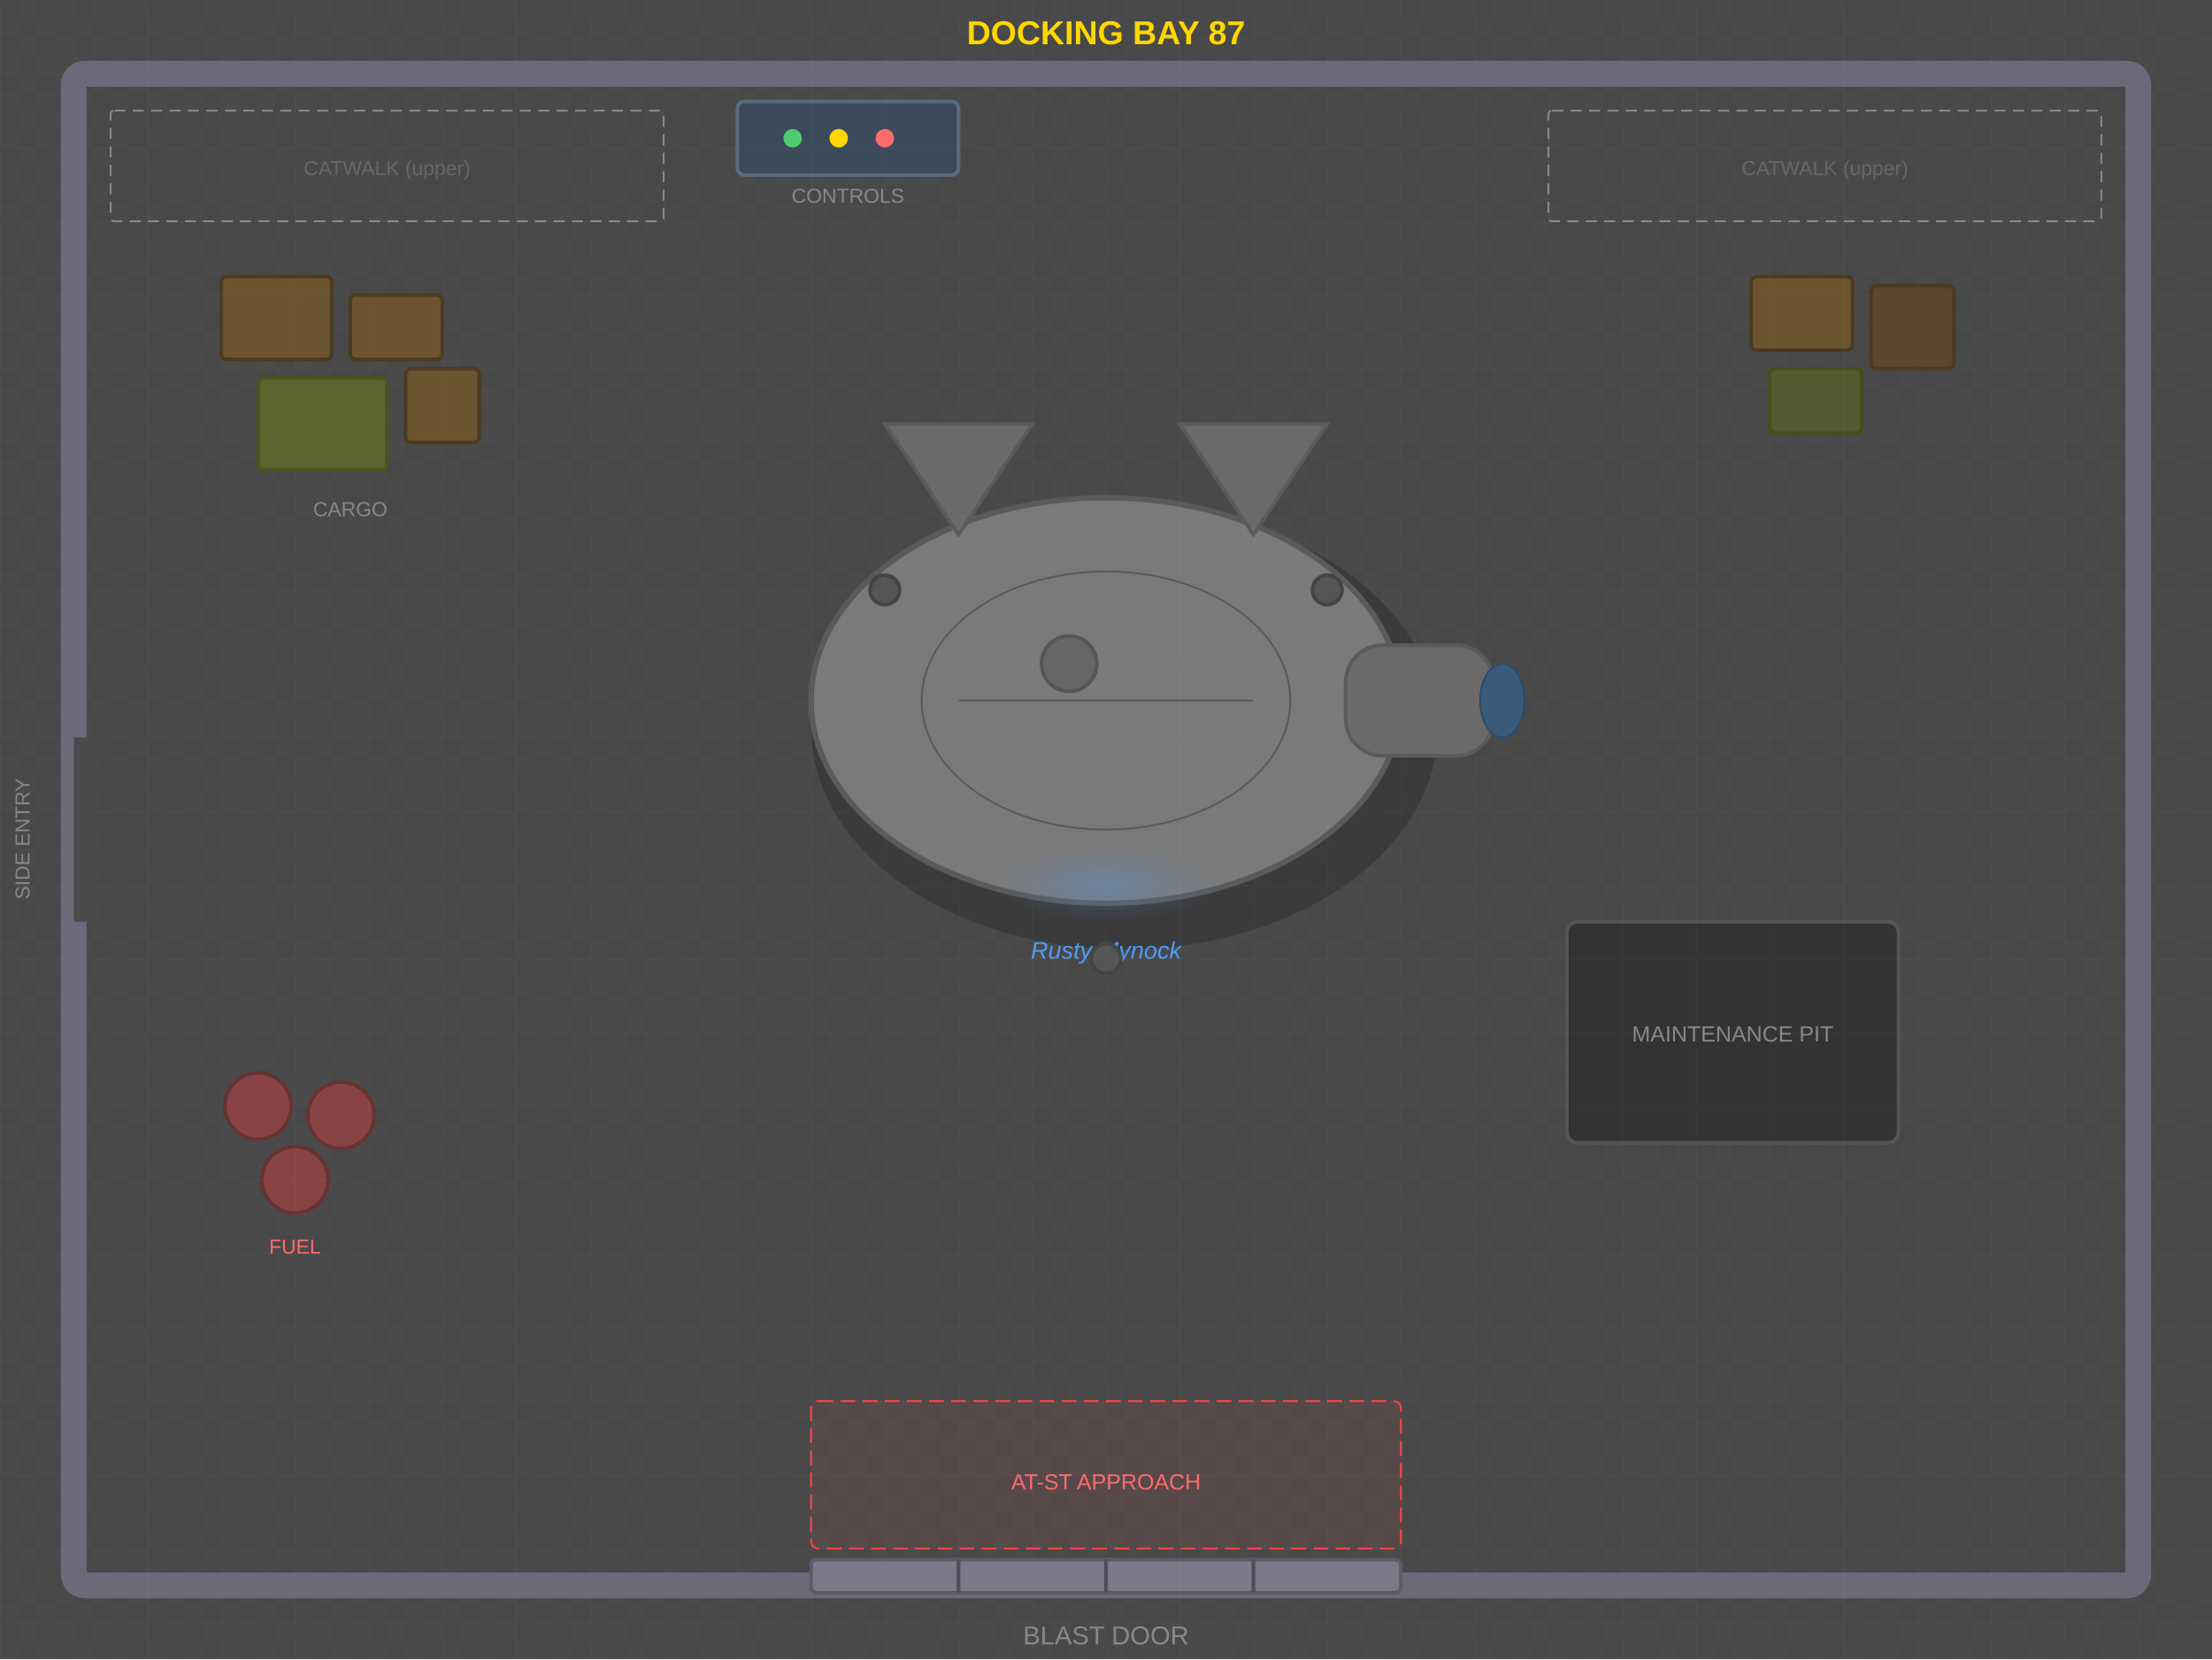
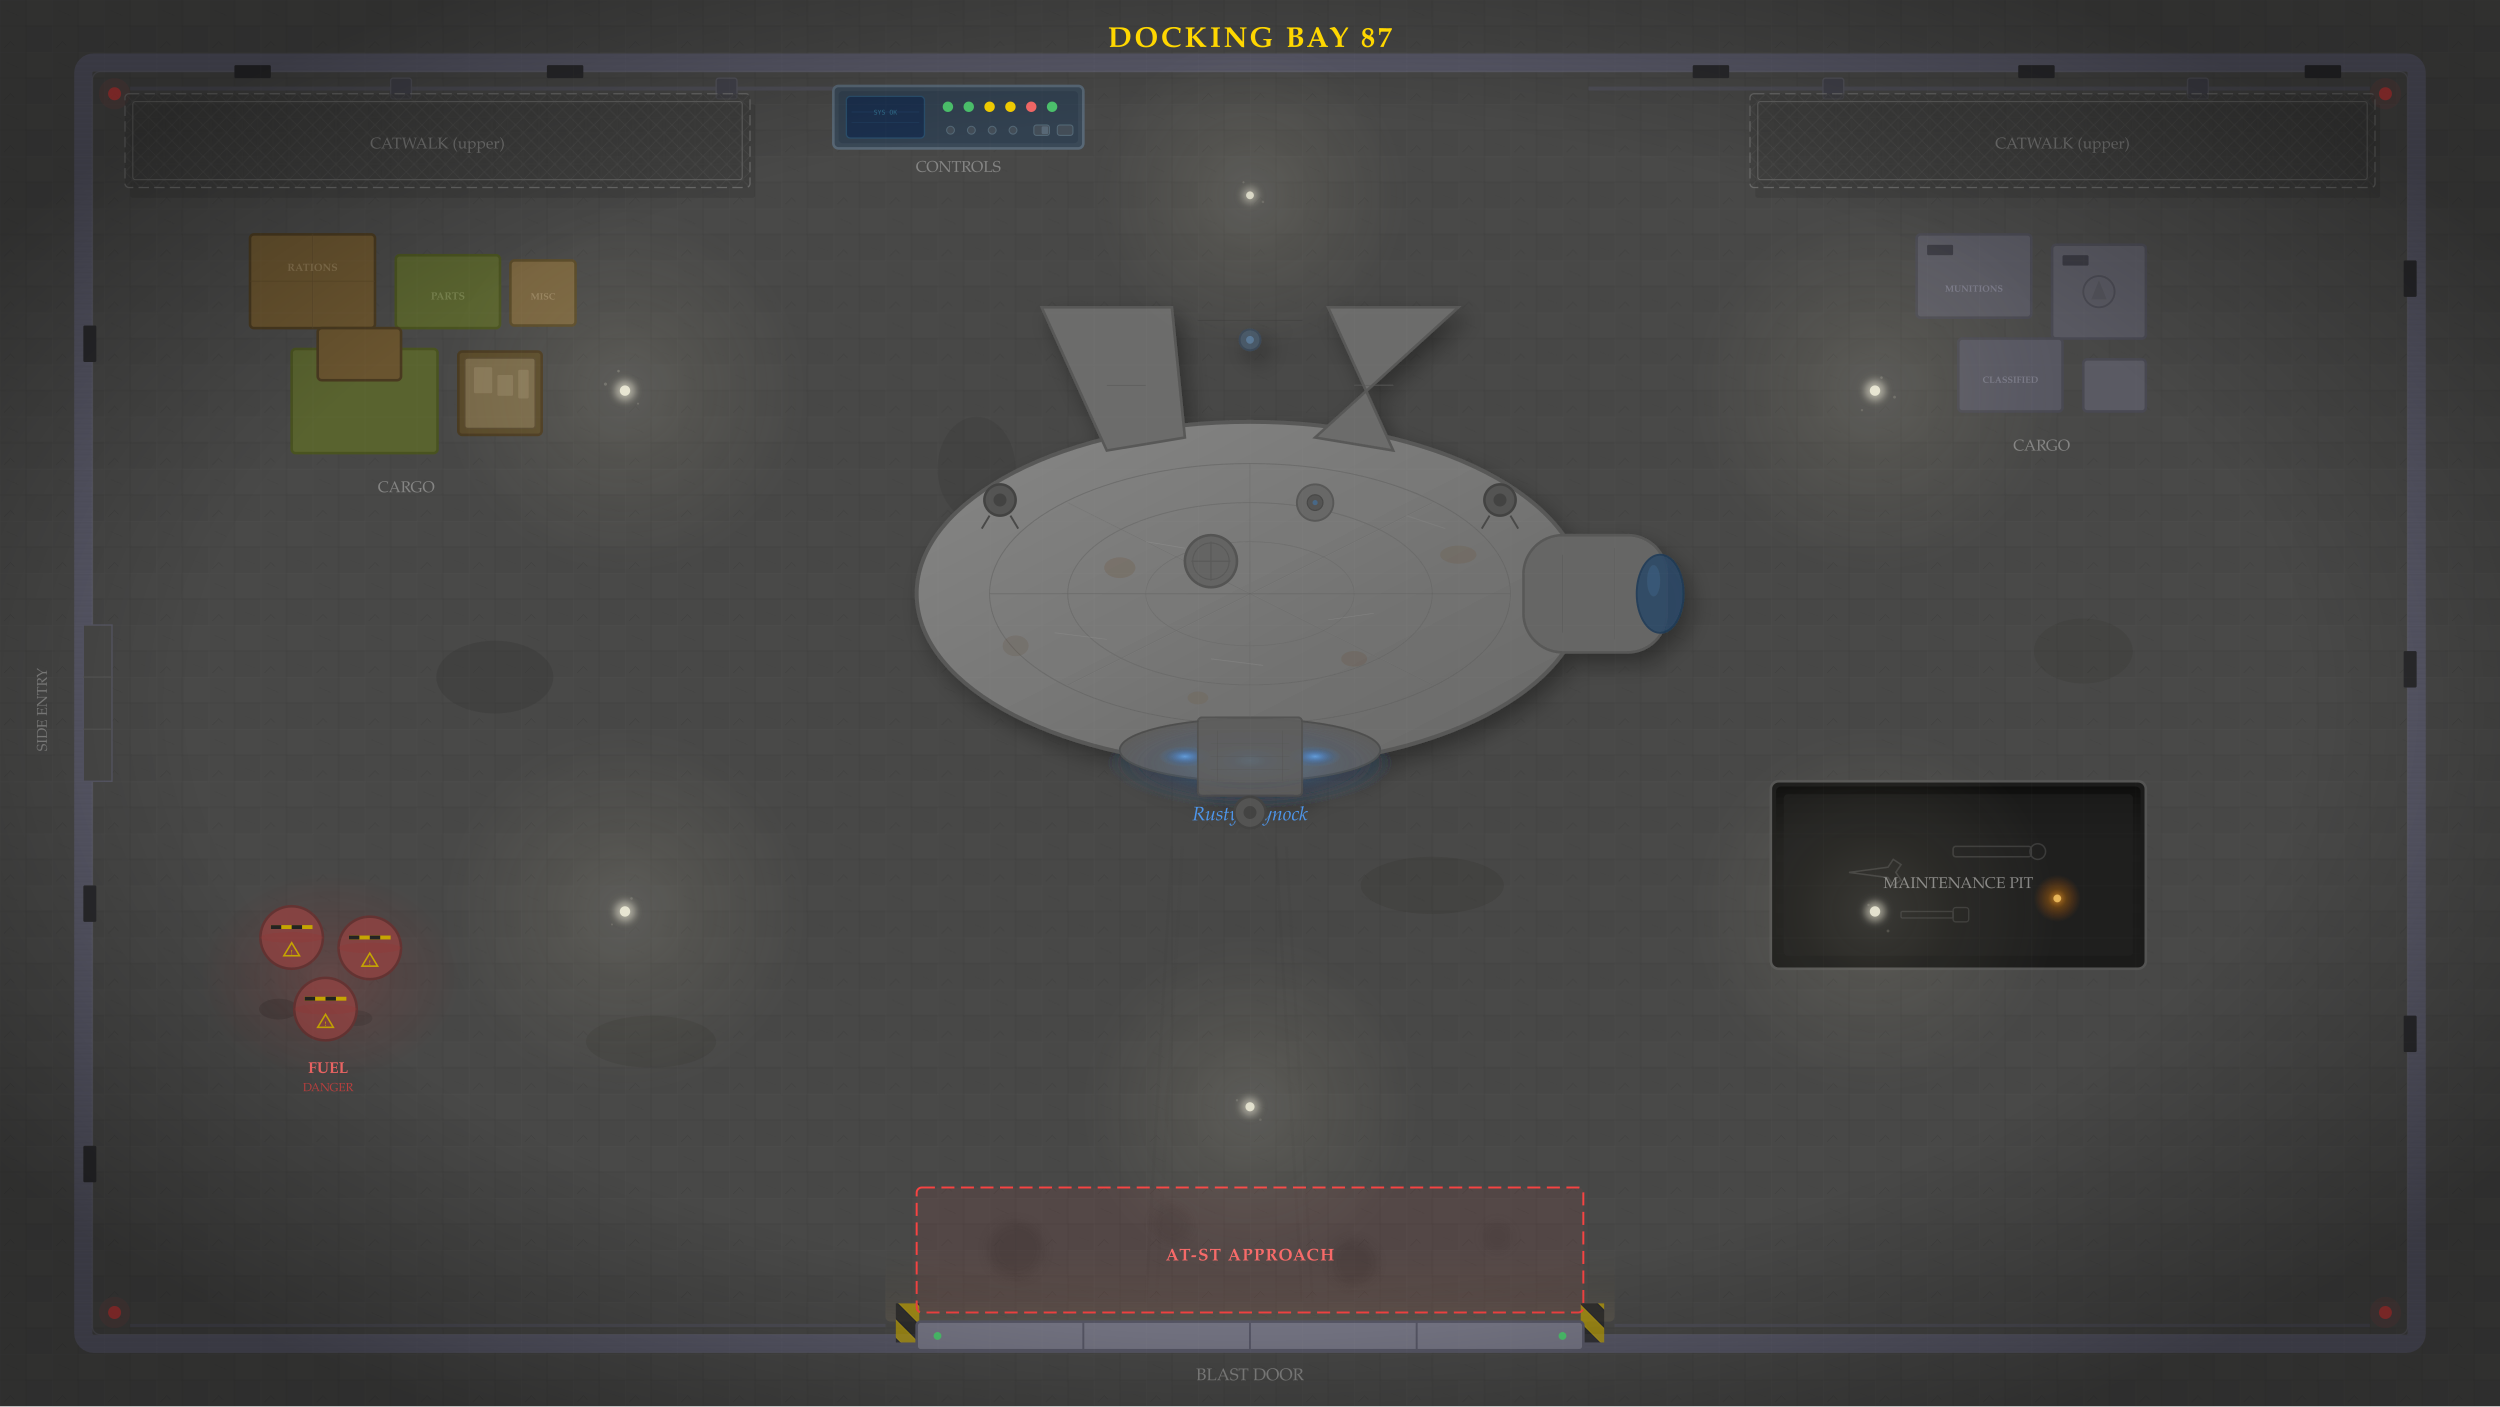
- <svg xmlns="http://www.w3.org/2000/svg" viewBox="0 0 1200 900" width="1200" height="900">
+ <svg xmlns="http://www.w3.org/2000/svg" viewBox="0 0 1920 1080" width="1920" height="1080">
  <defs>
-     <pattern id="duracrete" width="20" height="20" patternUnits="userSpaceOnUse">
-       <rect width="20" height="20" fill="#4a4a4a" />
-       <rect x="0" y="0" width="10" height="10" fill="#444" opacity="0.3" />
-       <rect x="10" y="10" width="10" height="10" fill="#444" opacity="0.3" />
-     </pattern>
-     <pattern id="metal" width="4" height="4" patternUnits="userSpaceOnUse">
-       <rect width="4" height="4" fill="#5a5a6a" />
-       <line x1="0" y1="2" x2="4" y2="2" stroke="#4a4a5a" stroke-width="0.5" />
+     <pattern id="duracrete-hd" width="40" height="40" patternUnits="userSpaceOnUse">
+       <rect width="40" height="40" fill="#4a4a4a" />
+       <rect x="0" y="0" width="20" height="20" fill="#484848" opacity="0.6" />
+       <rect x="20" y="20" width="20" height="20" fill="#464646" opacity="0.5" />
+       <rect x="20" y="0" width="20" height="20" fill="#4c4c4c" opacity="0.4" />
+       <rect x="0" y="20" width="20" height="20" fill="#454545" opacity="0.3" />
+       <line x1="0" y1="20" x2="40" y2="20" stroke="#3e3e3e" stroke-width="0.6" opacity="0.5" />
+       <line x1="20" y1="0" x2="20" y2="40" stroke="#3e3e3e" stroke-width="0.6" opacity="0.5" />
+       <line x1="5" y1="8" x2="14" y2="12" stroke="#3a3a3a" stroke-width="0.3" opacity="0.4" />
+       <line x1="28" y1="30" x2="36" y2="33" stroke="#404040" stroke-width="0.3" opacity="0.3" />
+       <path d="M 3 37 L 8 32 L 11 35" fill="none" stroke="#383838" stroke-width="0.4" opacity="0.5" />
+     </pattern>
+     <pattern id="metal-plate" width="8" height="8" patternUnits="userSpaceOnUse">
+       <rect width="8" height="8" fill="#5a5a6a" />
+       <line x1="0" y1="1" x2="8" y2="1" stroke="#525262" stroke-width="0.4" opacity="0.5" />
+       <line x1="0" y1="3" x2="8" y2="3" stroke="#626272" stroke-width="0.3" opacity="0.3" />
+       <line x1="0" y1="5" x2="8" y2="5" stroke="#525262" stroke-width="0.4" opacity="0.4" />
+       <line x1="0" y1="7" x2="8" y2="7" stroke="#626272" stroke-width="0.3" opacity="0.3" />
+     </pattern>
+     <pattern id="grating" width="12" height="12" patternUnits="userSpaceOnUse">
+       <rect width="12" height="12" fill="#3a3a3a" opacity="0.6" />
+       <line x1="0" y1="0" x2="12" y2="12" stroke="#555" stroke-width="0.8" opacity="0.5" />
+       <line x1="12" y1="0" x2="0" y2="12" stroke="#555" stroke-width="0.8" opacity="0.5" />
+       <line x1="6" y1="0" x2="6" y2="12" stroke="#4a4a4a" stroke-width="0.4" opacity="0.4" />
+       <line x1="0" y1="6" x2="12" y2="6" stroke="#4a4a4a" stroke-width="0.4" opacity="0.4" />
+     </pattern>
+     <pattern id="chevron" width="20" height="20" patternUnits="userSpaceOnUse" patternTransform="rotate(45)">
+       <rect width="20" height="20" fill="#c8a800" />
+       <rect x="0" y="0" width="20" height="10" fill="#222" />
    </pattern>
    <radialGradient id="engineGlow" cx="50%" cy="50%" r="50%">
-       <stop offset="0%" stop-color="#4e9af5" stop-opacity="0.3" />
+       <stop offset="0%" stop-color="#6eb5ff" stop-opacity="0.8" />
+       <stop offset="30%" stop-color="#4e9af5" stop-opacity="0.5" />
+       <stop offset="70%" stop-color="#3070c0" stop-opacity="0.2" />
      <stop offset="100%" stop-color="#4e9af5" stop-opacity="0" />
    </radialGradient>
+     <radialGradient id="lightCone" cx="50%" cy="50%" r="50%">
+       <stop offset="0%" stop-color="#fffbe6" stop-opacity="0.12" />
+       <stop offset="40%" stop-color="#fff5cc" stop-opacity="0.06" />
+       <stop offset="100%" stop-color="#fff5cc" stop-opacity="0" />
+     </radialGradient>
+     <radialGradient id="redAlert" cx="50%" cy="50%" r="50%">
+       <stop offset="0%" stop-color="#ff4444" stop-opacity="0.15" />
+       <stop offset="50%" stop-color="#ff2222" stop-opacity="0.06" />
+       <stop offset="100%" stop-color="#ff0000" stop-opacity="0" />
+     </radialGradient>
+     <radialGradient id="weldGlow" cx="50%" cy="50%" r="50%">
+       <stop offset="0%" stop-color="#ffaa33" stop-opacity="0.7" />
+       <stop offset="40%" stop-color="#ff8800" stop-opacity="0.3" />
+       <stop offset="100%" stop-color="#ff6600" stop-opacity="0" />
+     </radialGradient>
+     <linearGradient id="pitShadow" x1="0" y1="0" x2="0" y2="1">
+       <stop offset="0%" stop-color="#000" stop-opacity="0.5" />
+       <stop offset="30%" stop-color="#1a1a1a" stop-opacity="0.2" />
+       <stop offset="100%" stop-color="#222" stop-opacity="0" />
+     </linearGradient>
+     <linearGradient id="sandDrift" x1="0" y1="1" x2="0" y2="0">
+       <stop offset="0%" stop-color="#8a7a60" stop-opacity="0.25" />
+       <stop offset="40%" stop-color="#7a6a50" stop-opacity="0.1" />
+       <stop offset="100%" stop-color="#6a5a40" stop-opacity="0" />
+     </linearGradient>
+     <linearGradient id="hullGrad" x1="0" y1="0" x2="1" y2="1">
+       <stop offset="0%" stop-color="#8a8a8a" />
+       <stop offset="50%" stop-color="#7a7a7a" />
+       <stop offset="100%" stop-color="#686868" />
+     </linearGradient>
+     <radialGradient id="vignette" cx="50%" cy="50%" r="60%">
+       <stop offset="0%" stop-color="#000" stop-opacity="0" />
+       <stop offset="70%" stop-color="#000" stop-opacity="0" />
+       <stop offset="100%" stop-color="#000" stop-opacity="0.35" />
+     </radialGradient>
+     <pattern id="grid" width="40" height="40" patternUnits="userSpaceOnUse">
+       <path d="M 40 0 L 0 0 0 40" fill="none" stroke="rgba(255,255,255,0.04)" stroke-width="0.5" />
+     </pattern>
+     <filter id="shipShadow" x="-20%" y="-20%" width="140%" height="140%">
+       <feGaussianBlur in="SourceAlpha" stdDeviation="8" result="blur" />
+       <feOffset dx="6" dy="8" result="offset" />
+       <feFlood flood-color="#000" flood-opacity="0.35" result="color" />
+       <feComposite in="color" in2="offset" operator="in" result="shadow" />
+       <feMerge>
+         <feMergeNode in="shadow" />
+         <feMergeNode in="SourceGraphic" />
+       </feMerge>
+     </filter>
+     <filter id="scorch" x="-50%" y="-50%" width="200%" height="200%">
+       <feGaussianBlur stdDeviation="4" />
+     </filter>
+     <filter id="lightGlow" x="-100%" y="-100%" width="300%" height="300%">
+       <feGaussianBlur stdDeviation="3" />
+     </filter>
  </defs>
-   <rect width="1200" height="900" fill="url(#duracrete)" />
-   <text x="600" y="24" text-anchor="middle" font-family="Arial" font-size="18" fill="#ffd700" font-weight="bold">DOCKING BAY 87</text>
-   <rect x="40" y="40" width="1120" height="820" fill="none" stroke="#6a6a7a" stroke-width="14" rx="6" />
-   <rect x="440" y="846" width="320" height="18" fill="#7a7a8a" stroke="#5a5a6a" stroke-width="2" rx="3" />
-   <line x1="520" y1="846" x2="520" y2="864" stroke="#4a4a5a" stroke-width="2" />
-   <line x1="600" y1="846" x2="600" y2="864" stroke="#4a4a5a" stroke-width="2" />
-   <line x1="680" y1="846" x2="680" y2="864" stroke="#4a4a5a" stroke-width="2" />
-   <text x="600" y="892" text-anchor="middle" font-family="Arial" font-size="14" fill="#888">BLAST DOOR</text>
-   <rect x="40" y="400" width="14" height="100" fill="#4a4a4a" />
-   <text x="16" y="455" text-anchor="middle" font-family="Arial" font-size="11" fill="#888" transform="rotate(-90,16,455)">SIDE ENTRY</text>
-   <g transform="translate(600, 380)">
-     <ellipse cx="10" cy="15" rx="170" ry="120" fill="rgba(0,0,0,0.2)" />
-     <ellipse cx="0" cy="0" rx="160" ry="110" fill="#7a7a7a" stroke="#5a5a5a" stroke-width="3" />
-     <path d="M -80 -90 L -120 -150 L -40 -150 Z" fill="#6a6a6a" stroke="#5a5a5a" stroke-width="2" />
-     <path d="M 80 -90 L 40 -150 L 120 -150 Z" fill="#6a6a6a" stroke="#5a5a5a" stroke-width="2" />
-     <rect x="130" y="-30" width="80" height="60" rx="20" fill="#6a6a6a" stroke="#5a5a5a" stroke-width="2" />
-     <ellipse cx="215" cy="0" rx="12" ry="20" fill="#3a5a7a" stroke="#2a4a6a" stroke-width="1" />
-     <ellipse cx="0" cy="0" rx="100" ry="70" fill="none" stroke="#5a5a5a" stroke-width="1" />
-     <line x1="-80" y1="0" x2="80" y2="0" stroke="#5a5a5a" stroke-width="1" />
-     <circle cx="-20" cy="-20" r="15" fill="#666" stroke="#555" stroke-width="2" />
-     <ellipse cx="0" cy="100" rx="60" ry="20" fill="url(#engineGlow)" />
-     <text x="0" y="140" text-anchor="middle" font-family="Arial" font-size="13" fill="#4e9af5" font-style="italic">Rusty Mynock</text>
-   </g>
-   <circle cx="480" cy="320" r="8" fill="#555" stroke="#444" stroke-width="2" />
-   <circle cx="720" cy="320" r="8" fill="#555" stroke="#444" stroke-width="2" />
-   <circle cx="600" cy="520" r="8" fill="#555" stroke="#444" stroke-width="2" />
-   <g transform="translate(120, 150)">
-     <rect x="0" y="0" width="60" height="45" fill="#6b5530" stroke="#4a3a20" stroke-width="2" rx="3" />
-     <rect x="70" y="10" width="50" height="35" fill="#6b5530" stroke="#4a3a20" stroke-width="2" rx="3" />
-     <rect x="20" y="55" width="70" height="50" fill="#5b6530" stroke="#4a5420" stroke-width="2" rx="3" />
-     <rect x="100" y="50" width="40" height="40" fill="#6b5530" stroke="#4a3a20" stroke-width="2" rx="3" />
-     <text x="70" y="130" text-anchor="middle" font-family="Arial" font-size="11" fill="#888">CARGO</text>
-   </g>
-   <g transform="translate(950, 150)">
-     <rect x="0" y="0" width="55" height="40" fill="#6b5530" stroke="#4a3a20" stroke-width="2" rx="3" />
-     <rect x="65" y="5" width="45" height="45" fill="#5b4530" stroke="#4a3a20" stroke-width="2" rx="3" />
-     <rect x="10" y="50" width="50" height="35" fill="#555b30" stroke="#4a4a20" stroke-width="2" rx="3" />
-   </g>
-   <g transform="translate(140, 600)">
-     <ellipse cx="0" cy="0" rx="18" ry="18" fill="#884444" stroke="#663333" stroke-width="2" />
-     <ellipse cx="45" cy="5" rx="18" ry="18" fill="#884444" stroke="#663333" stroke-width="2" />
-     <ellipse cx="20" cy="40" rx="18" ry="18" fill="#884444" stroke="#663333" stroke-width="2" />
-     <text x="20" y="80" text-anchor="middle" font-family="Arial" font-size="11" fill="#ff6b6b">FUEL</text>
-   </g>
-   <rect x="850" y="500" width="180" height="120" rx="6" fill="#333" stroke="#555" stroke-width="2" />
-   <text x="940" y="565" text-anchor="middle" font-family="Arial" font-size="12" fill="#888">MAINTENANCE PIT</text>
-   <rect x="400" y="55" width="120" height="40" rx="4" fill="#3a4a5a" stroke="#5a6a7a" stroke-width="2" />
-   <circle cx="430" cy="75" r="5" fill="#4ecb71" />
-   <circle cx="455" cy="75" r="5" fill="#ffd700" />
-   <circle cx="480" cy="75" r="5" fill="#ff6b6b" />
-   <text x="460" y="110" text-anchor="middle" font-family="Arial" font-size="11" fill="#888">CONTROLS</text>
-   <rect x="60" y="60" width="300" height="60" fill="none" stroke="#888" stroke-width="1" stroke-dasharray="6,4" rx="2" />
-   <text x="210" y="95" text-anchor="middle" font-family="Arial" font-size="11" fill="#666">CATWALK (upper)</text>
-   <rect x="840" y="60" width="300" height="60" fill="none" stroke="#888" stroke-width="1" stroke-dasharray="6,4" rx="2" />
-   <text x="990" y="95" text-anchor="middle" font-family="Arial" font-size="11" fill="#666">CATWALK (upper)</text>
-   <rect x="440" y="760" width="320" height="80" fill="rgba(255,80,80,0.08)" stroke="#ff4444" stroke-width="1" stroke-dasharray="8,4" rx="4" />
-   <text x="600" y="808" text-anchor="middle" font-family="Arial" font-size="12" fill="#ff6b6b">AT-ST APPROACH</text>
-   <defs>
-     <pattern id="grid" width="40" height="40" patternUnits="userSpaceOnUse">
-       <path d="M 40 0 L 0 0 0 40" fill="none" stroke="rgba(255,255,255,0.05)" stroke-width="0.5" />
-     </pattern>
-   </defs>
-   <rect width="1200" height="900" fill="url(#grid)" />
+   <rect width="1920" height="1080" fill="url(#duracrete-hd)" />
+   <ellipse cx="380" cy="520" rx="45" ry="28" fill="#2a2a2a" opacity="0.2" />
+   <ellipse cx="1100" cy="680" rx="55" ry="22" fill="#2d2a25" opacity="0.18" />
+   <ellipse cx="750" cy="360" rx="30" ry="40" fill="#2a2a2a" opacity="0.15" />
+   <ellipse cx="1600" cy="500" rx="38" ry="25" fill="#2d2d28" opacity="0.16" />
+   <ellipse cx="500" cy="800" rx="50" ry="20" fill="#282520" opacity="0.14" />
+   <circle cx="780" cy="960" r="22" fill="#222" opacity="0.2" filter="url(#scorch)" />
+   <circle cx="1040" cy="970" r="18" fill="#1e1e1e" opacity="0.18" filter="url(#scorch)" />
+   <circle cx="900" cy="940" r="15" fill="#252525" opacity="0.15" filter="url(#scorch)" />
+   <circle cx="1150" cy="950" r="12" fill="#222" opacity="0.12" filter="url(#scorch)" />
+   <line x1="880" y1="1000" x2="900" y2="650" stroke="#3a3a3a" stroke-width="2.5" opacity="0.12" />
+   <line x1="888" y1="1000" x2="908" y2="650" stroke="#3a3a3a" stroke-width="2.5" opacity="0.10" />
+   <line x1="1000" y1="1000" x2="980" y2="650" stroke="#3a3a3a" stroke-width="2.5" opacity="0.11" />
+   <line x1="1008" y1="1000" x2="988" y2="650" stroke="#3a3a3a" stroke-width="2.5" opacity="0.09" />
+   <rect x="680" y="960" width="560" height="55" fill="url(#sandDrift)" rx="4" />
+   <rect x="64" y="48" width="1792" height="984" fill="none" stroke="url(#metal-plate)" stroke-width="14" rx="8" />
+   <rect x="71" y="55" width="1778" height="970" fill="none" stroke="#6a6a7a" stroke-width="1" rx="6" opacity="0.5" />
+   <line x1="100" y1="68" x2="700" y2="68" stroke="#50505a" stroke-width="3" />
+   <line x1="1220" y1="68" x2="1820" y2="68" stroke="#50505a" stroke-width="3" />
+   <rect x="300" y="60" width="16" height="16" fill="#44444e" stroke="#55555f" stroke-width="1" rx="2" />
+   <rect x="550" y="60" width="16" height="16" fill="#44444e" stroke="#55555f" stroke-width="1" rx="2" />
+   <rect x="1400" y="60" width="16" height="16" fill="#44444e" stroke="#55555f" stroke-width="1" rx="2" />
+   <rect x="1680" y="60" width="16" height="16" fill="#44444e" stroke="#55555f" stroke-width="1" rx="2" />
+   <line x1="100" y1="1018" x2="680" y2="1018" stroke="#50505a" stroke-width="2.5" />
+   <line x1="1240" y1="1018" x2="1820" y2="1018" stroke="#50505a" stroke-width="2.5" />
+   <rect x="180" y="50" width="28" height="10" fill="#2a2a2e" rx="1" />
+   <rect x="420" y="50" width="28" height="10" fill="#2a2a2e" rx="1" />
+   <rect x="1300" y="50" width="28" height="10" fill="#2a2a2e" rx="1" />
+   <rect x="1550" y="50" width="28" height="10" fill="#2a2a2e" rx="1" />
+   <rect x="1770" y="50" width="28" height="10" fill="#2a2a2e" rx="1" />
+   <rect x="1846" y="200" width="10" height="28" fill="#2a2a2e" rx="1" />
+   <rect x="1846" y="500" width="10" height="28" fill="#2a2a2e" rx="1" />
+   <rect x="1846" y="780" width="10" height="28" fill="#2a2a2e" rx="1" />
+   <rect x="64" y="250" width="10" height="28" fill="#2a2a2e" rx="1" />
+   <rect x="64" y="680" width="10" height="28" fill="#2a2a2e" rx="1" />
+   <rect x="64" y="880" width="10" height="28" fill="#2a2a2e" rx="1" />
+   <rect x="688" y="1001" width="18" height="30" fill="url(#chevron)" opacity="0.7" />
+   <rect x="1214" y="1001" width="18" height="30" fill="url(#chevron)" opacity="0.7" />
+   <circle cx="88" cy="72" r="5" fill="#ff3333" opacity="0.6" />
+   <circle cx="88" cy="72" r="12" fill="#ff3333" opacity="0.08" />
+   <circle cx="1832" cy="72" r="5" fill="#ff3333" opacity="0.6" />
+   <circle cx="1832" cy="72" r="12" fill="#ff3333" opacity="0.08" />
+   <circle cx="88" cy="1008" r="5" fill="#ff3333" opacity="0.6" />
+   <circle cx="88" cy="1008" r="12" fill="#ff3333" opacity="0.08" />
+   <circle cx="1832" cy="1008" r="5" fill="#ff3333" opacity="0.6" />
+   <circle cx="1832" cy="1008" r="12" fill="#ff3333" opacity="0.08" />
+   <rect x="704" y="1015" width="512" height="22" fill="#7a7a8a" stroke="#5a5a6a" stroke-width="2" rx="3" />
+   <line x1="832" y1="1015" x2="832" y2="1037" stroke="#5a5a6a" stroke-width="1.5" />
+   <line x1="960" y1="1015" x2="960" y2="1037" stroke="#5a5a6a" stroke-width="1.5" />
+   <line x1="1088" y1="1015" x2="1088" y2="1037" stroke="#5a5a6a" stroke-width="1.5" />
+   <circle cx="720" cy="1026" r="3" fill="#4ecb71" />
+   <circle cx="1200" cy="1026" r="3" fill="#4ecb71" />
+   <text x="960" y="1060" text-anchor="middle" font-family="'Palatino Linotype','Book Antiqua',Palatino,serif" font-size="13" fill="#888">BLAST DOOR</text>
+   <rect x="64" y="480" width="22" height="120" fill="#4a4a4a" stroke="#5a5a6a" stroke-width="1" />
+   <line x1="64" y1="520" x2="86" y2="520" stroke="#555" stroke-width="1" />
+   <line x1="64" y1="560" x2="86" y2="560" stroke="#555" stroke-width="1" />
+   <text x="36" y="545" text-anchor="middle" font-family="'Palatino Linotype','Book Antiqua',Palatino,serif" font-size="11" fill="#888" transform="rotate(-90,36,545)">SIDE ENTRY</text>
+   <rect x="100" y="80" width="480" height="72" fill="#1a1a1a" opacity="0.15" rx="2" />
+   <rect x="96" y="72" width="480" height="72" fill="url(#grating)" stroke="#777" stroke-width="1" stroke-dasharray="8,4" rx="3" opacity="0.75" />
+   <rect x="102" y="78" width="468" height="60" fill="none" stroke="#666" stroke-width="0.8" rx="2" />
+   <text x="336" y="114" text-anchor="middle" font-family="'Palatino Linotype','Book Antiqua',Palatino,serif" font-size="12" fill="#777">CATWALK (upper)</text>
+   <rect x="1348" y="80" width="480" height="72" fill="#1a1a1a" opacity="0.15" rx="2" />
+   <rect x="1344" y="72" width="480" height="72" fill="url(#grating)" stroke="#777" stroke-width="1" stroke-dasharray="8,4" rx="3" opacity="0.75" />
+   <rect x="1350" y="78" width="468" height="60" fill="none" stroke="#666" stroke-width="0.8" rx="2" />
+   <text x="1584" y="114" text-anchor="middle" font-family="'Palatino Linotype','Book Antiqua',Palatino,serif" font-size="12" fill="#777">CATWALK (upper)</text>
+   <g transform="translate(960, 456)" filter="url(#shipShadow)">
+     <ellipse cx="0" cy="0" rx="256" ry="132" fill="url(#hullGrad)" stroke="#5a5a5a" stroke-width="3" />
+     <ellipse cx="0" cy="0" rx="200" ry="100" fill="none" stroke="#636363" stroke-width="0.8" opacity="0.6" />
+     <ellipse cx="0" cy="0" rx="140" ry="70" fill="none" stroke="#636363" stroke-width="0.8" opacity="0.5" />
+     <ellipse cx="0" cy="0" rx="80" ry="40" fill="none" stroke="#636363" stroke-width="0.6" opacity="0.4" />
+     <line x1="-200" y1="0" x2="200" y2="0" stroke="#636363" stroke-width="0.8" opacity="0.5" />
+     <line x1="0" y1="-100" x2="0" y2="100" stroke="#636363" stroke-width="0.8" opacity="0.4" />
+     <line x1="-140" y1="-70" x2="140" y2="70" stroke="#636363" stroke-width="0.5" opacity="0.3" />
+     <line x1="140" y1="-70" x2="-140" y2="70" stroke="#636363" stroke-width="0.5" opacity="0.3" />
+     <line x1="-80" y1="-40" x2="-50" y2="-35" stroke="#9a9a9a" stroke-width="0.6" opacity="0.4" />
+     <line x1="60" y1="20" x2="95" y2="15" stroke="#9a9a9a" stroke-width="0.5" opacity="0.35" />
+     <line x1="-30" y1="50" x2="10" y2="55" stroke="#9a9a9a" stroke-width="0.7" opacity="0.3" />
+     <line x1="120" y1="-60" x2="150" y2="-50" stroke="#9a9a9a" stroke-width="0.5" opacity="0.3" />
+     <line x1="-150" y1="30" x2="-110" y2="35" stroke="#9a9a9a" stroke-width="0.6" opacity="0.35" />
+     <ellipse cx="-100" cy="-20" rx="12" ry="8" fill="#6a4a2a" opacity="0.2" />
+     <ellipse cx="80" cy="50" rx="10" ry="6" fill="#6a4a2a" opacity="0.18" />
+     <ellipse cx="-40" cy="80" rx="8" ry="5" fill="#6a4a2a" opacity="0.15" />
+     <ellipse cx="160" cy="-30" rx="14" ry="7" fill="#6a4a2a" opacity="0.17" />
+     <ellipse cx="-180" cy="40" rx="10" ry="8" fill="#5a3a1a" opacity="0.14" />
+     <path d="M -110 -110 L -160 -220 L -60 -220 L -50 -120 Z" fill="#6e6e6e" stroke="#5a5a5a" stroke-width="2" />
+     <line x1="-110" y1="-160" x2="-80" y2="-160" stroke="#585858" stroke-width="0.8" opacity="0.5" />
+     <path d="M 110 -110 L 60 -220 L 160 -220 L 50 -120 Z" fill="#6e6e6e" stroke="#5a5a5a" stroke-width="2" />
+     <line x1="80" y1="-160" x2="110" y2="-160" stroke="#585858" stroke-width="0.8" opacity="0.5" />
+     <circle cx="0" cy="-195" r="8" fill="#4a5a6a" stroke="#3a4a5a" stroke-width="1.5" />
+     <circle cx="0" cy="-195" r="3" fill="#5a7a9a" />
+     <line x1="-40" y1="-210" x2="40" y2="-210" stroke="#3a3a3a" stroke-width="1" opacity="0.4" />
+     <rect x="210" y="-45" width="110" height="90" rx="30" fill="#686868" stroke="#5a5a5a" stroke-width="2" />
+     <line x1="240" y1="-30" x2="240" y2="30" stroke="#5a5a5a" stroke-width="0.8" opacity="0.5" />
+     <line x1="280" y1="-35" x2="280" y2="35" stroke="#5a5a5a" stroke-width="0.8" opacity="0.4" />
+     <ellipse cx="315" cy="0" rx="18" ry="30" fill="#2a4a6a" stroke="#1a3a5a" stroke-width="1.5" opacity="0.85" />
+     <ellipse cx="310" cy="-10" rx="5" ry="12" fill="#4a7aaa" opacity="0.25" />
+     <ellipse cx="0" cy="120" rx="100" ry="24" fill="#606060" stroke="#505050" stroke-width="1.5" />
+     <ellipse cx="-50" cy="125" rx="20" ry="8" fill="url(#engineGlow)" />
+     <ellipse cx="0" cy="128" rx="22" ry="9" fill="url(#engineGlow)" />
+     <ellipse cx="50" cy="125" rx="20" ry="8" fill="url(#engineGlow)" />
+     <ellipse cx="0" cy="130" rx="110" ry="35" fill="url(#engineGlow)" opacity="0.4" />
+     <circle cx="-30" cy="-25" r="20" fill="#666" stroke="#555" stroke-width="2" />
+     <circle cx="-30" cy="-25" r="14" fill="none" stroke="#5a5a5a" stroke-width="0.8" />
+     <line x1="-30" y1="-40" x2="-30" y2="-10" stroke="#5a5a5a" stroke-width="0.8" />
+     <line x1="-45" y1="-25" x2="-15" y2="-25" stroke="#5a5a5a" stroke-width="0.8" />
+     <circle cx="50" cy="-70" r="14" fill="#6a6a6a" stroke="#5a5a5a" stroke-width="1.5" />
+     <circle cx="50" cy="-70" r="6" fill="#555" stroke="#4a4a4a" stroke-width="1" />
+     <circle cx="50" cy="-70" r="2" fill="#4a6a8a" />
+     <rect x="-40" y="95" width="80" height="60" rx="3" fill="#606060" stroke="#505050" stroke-width="1.5" opacity="0.85" />
+     <line x1="-25" y1="105" x2="-25" y2="145" stroke="#555" stroke-width="0.8" opacity="0.5" />
+     <line x1="25" y1="105" x2="25" y2="145" stroke="#555" stroke-width="0.8" opacity="0.5" />
+     <line x1="-30" y1="115" x2="30" y2="115" stroke="#555" stroke-width="0.5" opacity="0.4" />
+     <line x1="-30" y1="125" x2="30" y2="125" stroke="#555" stroke-width="0.5" opacity="0.4" />
+     <line x1="-30" y1="135" x2="30" y2="135" stroke="#555" stroke-width="0.5" opacity="0.4" />
+   </g>
+   <text x="960" y="630" text-anchor="middle" font-family="'Palatino Linotype','Book Antiqua',Palatino,serif" font-size="15" fill="#4e9af5" font-style="italic">Rusty Mynock</text>
+   <g transform="translate(768, 384)">
+     <circle r="12" fill="#555" stroke="#444" stroke-width="2" />
+     <circle r="5" fill="#444" />
+     <line x1="-8" y1="12" x2="-14" y2="22" stroke="#4a4a4a" stroke-width="1.5" />
+     <line x1="8" y1="12" x2="14" y2="22" stroke="#4a4a4a" stroke-width="1.5" />
+   </g>
+   <g transform="translate(1152, 384)">
+     <circle r="12" fill="#555" stroke="#444" stroke-width="2" />
+     <circle r="5" fill="#444" />
+     <line x1="-8" y1="12" x2="-14" y2="22" stroke="#4a4a4a" stroke-width="1.5" />
+     <line x1="8" y1="12" x2="14" y2="22" stroke="#4a4a4a" stroke-width="1.5" />
+   </g>
+   <g transform="translate(960, 624)">
+     <circle r="12" fill="#555" stroke="#444" stroke-width="2" />
+     <circle r="5" fill="#444" />
+     <line x1="-8" y1="12" x2="-14" y2="22" stroke="#4a4a4a" stroke-width="1.5" />
+     <line x1="8" y1="12" x2="14" y2="22" stroke="#4a4a4a" stroke-width="1.5" />
+   </g>
+   <g transform="translate(192, 180)">
+     <rect x="0" y="0" width="96" height="72" fill="#6b5530" stroke="#4a3a20" stroke-width="2" rx="3" />
+     <line x1="48" y1="0" x2="48" y2="72" stroke="#5a4525" stroke-width="0.8" opacity="0.5" />
+     <line x1="0" y1="36" x2="96" y2="36" stroke="#5a4525" stroke-width="0.8" opacity="0.5" />
+     <text x="48" y="28" text-anchor="middle" font-family="'Palatino Linotype','Book Antiqua',Palatino,serif" font-size="8" fill="#8a7550" font-weight="bold">RATIONS</text>
+     <rect x="112" y="16" width="80" height="56" fill="#5b6530" stroke="#4a5420" stroke-width="2" rx="3" />
+     <text x="152" y="50" text-anchor="middle" font-family="'Palatino Linotype','Book Antiqua',Palatino,serif" font-size="8" fill="#7a8550" font-weight="bold">PARTS</text>
+     <rect x="32" y="88" width="112" height="80" fill="#5b6530" stroke="#4a5420" stroke-width="2" rx="3" />
+     <rect x="52" y="72" width="64" height="40" fill="#6b5530" stroke="#4a3a20" stroke-width="2" rx="3" />
+     <rect x="160" y="90" width="64" height="64" fill="#5a4a2a" stroke="#4a3a20" stroke-width="2" rx="3" />
+     <rect x="165" y="95" width="54" height="54" fill="#7a6a4a" stroke="#5a4a30" stroke-width="1" rx="2" />
+     <rect x="172" y="102" width="14" height="20" fill="#8a7a5a" rx="1" />
+     <rect x="190" y="108" width="12" height="16" fill="#8a7a5a" rx="1" />
+     <rect x="206" y="104" width="8" height="22" fill="#8a7a5a" rx="1" />
+     <rect x="200" y="20" width="50" height="50" fill="#7a6540" stroke="#5a4a28" stroke-width="2" rx="3" />
+     <text x="225" y="50" text-anchor="middle" font-family="'Palatino Linotype','Book Antiqua',Palatino,serif" font-size="7" fill="#9a8560" font-weight="bold">MISC</text>
+     <text x="120" y="198" text-anchor="middle" font-family="'Palatino Linotype','Book Antiqua',Palatino,serif" font-size="12" fill="#888">CARGO</text>
+   </g>
+   <g transform="translate(1520, 180)">
+     <rect x="-48" y="0" width="88" height="64" fill="#5a5a64" stroke="#4a4a54" stroke-width="2" rx="3" />
+     <rect x="-40" y="8" width="20" height="8" fill="#3a3a44" rx="1" />
+     <text x="-4" y="44" text-anchor="middle" font-family="'Palatino Linotype','Book Antiqua',Palatino,serif" font-size="7" fill="#7a7a8a" font-weight="bold">MUNITIONS</text>
+     <rect x="56" y="8" width="72" height="72" fill="#5a5a64" stroke="#4a4a54" stroke-width="2" rx="3" />
+     <rect x="64" y="16" width="20" height="8" fill="#3a3a44" rx="1" />
+     <circle cx="92" cy="44" r="12" fill="none" stroke="#4a4a54" stroke-width="1.5" />
+     <path d="M 92 35 L 86 50 L 98 50 Z" fill="#4a4a54" opacity="0.5" />
+     <rect x="-16" y="80" width="80" height="56" fill="#585864" stroke="#4a4a54" stroke-width="2" rx="3" />
+     <text x="24" y="114" text-anchor="middle" font-family="'Palatino Linotype','Book Antiqua',Palatino,serif" font-size="7" fill="#7a7a8a" font-weight="bold">CLASSIFIED</text>
+     <rect x="80" y="96" width="48" height="40" fill="#5c5c66" stroke="#4a4a54" stroke-width="2" rx="3" />
+     <text x="48" y="166" text-anchor="middle" font-family="'Palatino Linotype','Book Antiqua',Palatino,serif" font-size="12" fill="#888">CARGO</text>
+   </g>
+   <g transform="translate(224, 720)">
+     <ellipse cx="30" cy="30" rx="100" ry="80" fill="url(#redAlert)" />
+     <ellipse cx="-10" cy="55" rx="15" ry="8" fill="#2a2020" opacity="0.25" />
+     <ellipse cx="50" cy="62" rx="12" ry="6" fill="#2a2020" opacity="0.2" />
+     <ellipse cx="25" cy="70" rx="18" ry="7" fill="#2a2020" opacity="0.18" />
+     <ellipse cx="0" cy="0" rx="24" ry="24" fill="#884444" stroke="#663333" stroke-width="2" />
+     <ellipse cx="0" cy="0" rx="24" ry="4" fill="#993333" opacity="0.3" />
+     <line x1="-16" y1="-8" x2="16" y2="-8" stroke="#ccaa00" stroke-width="3" />
+     <line x1="-16" y1="-8" x2="-8" y2="-8" stroke="#222" stroke-width="3" />
+     <line x1="0" y1="-8" x2="8" y2="-8" stroke="#222" stroke-width="3" />
+     <path d="M 0 4 L -6 14 L 6 14 Z" fill="none" stroke="#ccaa00" stroke-width="1.2" />
+     <text x="0" y="13" text-anchor="middle" font-family="'Palatino Linotype','Book Antiqua',Palatino,serif" font-size="5" fill="#ccaa00" font-weight="bold">!</text>
+     <ellipse cx="60" cy="8" rx="24" ry="24" fill="#884444" stroke="#663333" stroke-width="2" />
+     <ellipse cx="60" cy="8" rx="24" ry="4" fill="#993333" opacity="0.3" />
+     <line x1="44" y1="0" x2="76" y2="0" stroke="#ccaa00" stroke-width="3" />
+     <line x1="44" y1="0" x2="52" y2="0" stroke="#222" stroke-width="3" />
+     <line x1="60" y1="0" x2="68" y2="0" stroke="#222" stroke-width="3" />
+     <path d="M 60 12 L 54 22 L 66 22 Z" fill="none" stroke="#ccaa00" stroke-width="1.2" />
+     <text x="60" y="21" text-anchor="middle" font-family="'Palatino Linotype','Book Antiqua',Palatino,serif" font-size="5" fill="#ccaa00" font-weight="bold">!</text>
+     <ellipse cx="26" cy="55" rx="24" ry="24" fill="#884444" stroke="#663333" stroke-width="2" />
+     <ellipse cx="26" cy="55" rx="24" ry="4" fill="#993333" opacity="0.3" />
+     <line x1="10" y1="47" x2="42" y2="47" stroke="#ccaa00" stroke-width="3" />
+     <line x1="10" y1="47" x2="18" y2="47" stroke="#222" stroke-width="3" />
+     <line x1="26" y1="47" x2="34" y2="47" stroke="#222" stroke-width="3" />
+     <path d="M 26 59 L 20 69 L 32 69 Z" fill="none" stroke="#ccaa00" stroke-width="1.2" />
+     <text x="26" y="68" text-anchor="middle" font-family="'Palatino Linotype','Book Antiqua',Palatino,serif" font-size="5" fill="#ccaa00" font-weight="bold">!</text>
+     <text x="28" y="104" text-anchor="middle" font-family="'Palatino Linotype','Book Antiqua',Palatino,serif" font-size="12" fill="#ff6b6b" font-weight="bold">FUEL</text>
+     <text x="28" y="118" text-anchor="middle" font-family="'Palatino Linotype','Book Antiqua',Palatino,serif" font-size="9" fill="#cc4444">DANGER</text>
+   </g>
+   <g transform="translate(1360, 600)">
+     <rect x="0" y="0" width="288" height="144" rx="6" fill="#1a1a1a" stroke="#555" stroke-width="2" />
+     <rect x="4" y="4" width="280" height="136" rx="4" fill="url(#pitShadow)" />
+     <rect x="10" y="10" width="268" height="124" rx="3" fill="#222" opacity="0.5" />
+     <g transform="translate(60, 70)" opacity="0.4">
+       <path d="M 0 0 L 30 -4 L 34 -10 L 40 -6 L 36 0 L 40 6 L 34 10 L 30 4 Z" fill="none" stroke="#666" stroke-width="1.2" />
+     </g>
+     <g transform="translate(140, 50)" opacity="0.4">
+       <rect x="0" y="0" width="60" height="8" rx="2" fill="none" stroke="#666" stroke-width="1.2" />
+       <circle cx="65" cy="4" r="6" fill="none" stroke="#666" stroke-width="1.2" />
+     </g>
+     <g transform="translate(100, 100)" opacity="0.35">
+       <rect x="0" y="0" width="40" height="5" rx="1" fill="none" stroke="#666" stroke-width="1" />
+       <rect x="40" y="-3" width="12" height="11" rx="2" fill="none" stroke="#666" stroke-width="1" />
+     </g>
+     <circle cx="220" cy="90" r="18" fill="url(#weldGlow)" />
+     <circle cx="220" cy="90" r="3" fill="#ffcc66" opacity="0.8" />
+     <text x="144" y="82" text-anchor="middle" font-family="'Palatino Linotype','Book Antiqua',Palatino,serif" font-size="12" fill="#888">MAINTENANCE PIT</text>
+   </g>
+   <g transform="translate(640, 66)">
+     <rect x="0" y="0" width="192" height="48" rx="4" fill="#3a4a5a" stroke="#5a6a7a" stroke-width="2" />
+     <rect x="4" y="4" width="184" height="40" rx="3" fill="#2a3a4a" opacity="0.5" />
+     <rect x="10" y="8" width="60" height="32" rx="3" fill="#1a3050" stroke="#2a5070" stroke-width="1" />
+     <line x1="14" y1="20" x2="66" y2="20" stroke="#2a5a8a" stroke-width="0.5" opacity="0.4" />
+     <line x1="14" y1="28" x2="66" y2="28" stroke="#2a5a8a" stroke-width="0.5" opacity="0.3" />
+     <text x="40" y="22" text-anchor="middle" font-family="monospace" font-size="5" fill="#3a8aaa" opacity="0.7">SYS OK</text>
+     <circle cx="88" cy="16" r="4" fill="#4ecb71" />
+     <circle cx="104" cy="16" r="4" fill="#4ecb71" />
+     <circle cx="120" cy="16" r="4" fill="#ffd700" />
+     <circle cx="136" cy="16" r="4" fill="#ffd700" />
+     <circle cx="152" cy="16" r="4" fill="#ff6b6b" />
+     <circle cx="168" cy="16" r="4" fill="#4ecb71" />
+     <circle cx="90" cy="34" r="3" fill="#444e5a" stroke="#556a7a" stroke-width="0.8" />
+     <circle cx="106" cy="34" r="3" fill="#444e5a" stroke="#556a7a" stroke-width="0.8" />
+     <circle cx="122" cy="34" r="3" fill="#444e5a" stroke="#556a7a" stroke-width="0.8" />
+     <circle cx="138" cy="34" r="3" fill="#444e5a" stroke="#556a7a" stroke-width="0.8" />
+     <rect x="154" y="30" width="12" height="8" rx="2" fill="#444e5a" stroke="#556a7a" stroke-width="0.8" />
+     <rect x="160" y="31" width="5" height="6" rx="1" fill="#5a6a7a" />
+     <rect x="172" y="30" width="12" height="8" rx="2" fill="#444e5a" stroke="#556a7a" stroke-width="0.8" />
+     <text x="96" y="66" text-anchor="middle" font-family="'Palatino Linotype','Book Antiqua',Palatino,serif" font-size="12" fill="#888">CONTROLS</text>
+   </g>
+   <rect x="704" y="912" width="512" height="96" fill="rgba(255,60,60,0.06)" stroke="#ff4444" stroke-width="1.5" stroke-dasharray="10,5" rx="4" />
+   <text x="960" y="968" text-anchor="middle" font-family="'Palatino Linotype','Book Antiqua',Palatino,serif" font-size="13" fill="#ff6b6b" font-weight="bold" letter-spacing="1">AT-ST APPROACH</text>
+   <circle cx="480" cy="300" r="140" fill="url(#lightCone)" />
+   <circle cx="480" cy="300" r="8" fill="#fffbe6" opacity="0.5" filter="url(#lightGlow)" />
+   <circle cx="480" cy="300" r="4" fill="#fffde8" opacity="0.8" />
+   <circle cx="1440" cy="300" r="140" fill="url(#lightCone)" />
+   <circle cx="1440" cy="300" r="8" fill="#fffbe6" opacity="0.5" filter="url(#lightGlow)" />
+   <circle cx="1440" cy="300" r="4" fill="#fffde8" opacity="0.8" />
+   <circle cx="480" cy="700" r="140" fill="url(#lightCone)" />
+   <circle cx="480" cy="700" r="8" fill="#fffbe6" opacity="0.5" filter="url(#lightGlow)" />
+   <circle cx="480" cy="700" r="4" fill="#fffde8" opacity="0.8" />
+   <circle cx="1440" cy="700" r="140" fill="url(#lightCone)" />
+   <circle cx="1440" cy="700" r="8" fill="#fffbe6" opacity="0.5" filter="url(#lightGlow)" />
+   <circle cx="1440" cy="700" r="4" fill="#fffde8" opacity="0.8" />
+   <circle cx="960" cy="150" r="120" fill="url(#lightCone)" />
+   <circle cx="960" cy="150" r="6" fill="#fffbe6" opacity="0.4" filter="url(#lightGlow)" />
+   <circle cx="960" cy="150" r="3" fill="#fffde8" opacity="0.7" />
+   <circle cx="960" cy="850" r="130" fill="url(#lightCone)" />
+   <circle cx="960" cy="850" r="7" fill="#fffbe6" opacity="0.45" filter="url(#lightGlow)" />
+   <circle cx="960" cy="850" r="3.5" fill="#fffde8" opacity="0.75" />
+   <circle cx="475" cy="285" r="1" fill="#fffbe6" opacity="0.2" />
+   <circle cx="490" cy="310" r="0.8" fill="#fffbe6" opacity="0.15" />
+   <circle cx="465" cy="295" r="1.2" fill="#fffbe6" opacity="0.18" />
+   <circle cx="1445" cy="290" r="1" fill="#fffbe6" opacity="0.17" />
+   <circle cx="1430" cy="315" r="0.9" fill="#fffbe6" opacity="0.14" />
+   <circle cx="1455" cy="305" r="1.1" fill="#fffbe6" opacity="0.16" />
+   <circle cx="485" cy="690" r="1" fill="#fffbe6" opacity="0.15" />
+   <circle cx="470" cy="710" r="0.8" fill="#fffbe6" opacity="0.13" />
+   <circle cx="1435" cy="695" r="0.9" fill="#fffbe6" opacity="0.14" />
+   <circle cx="1450" cy="715" r="1.1" fill="#fffbe6" opacity="0.16" />
+   <circle cx="955" cy="140" r="0.8" fill="#fffbe6" opacity="0.15" />
+   <circle cx="970" cy="155" r="1" fill="#fffbe6" opacity="0.13" />
+   <circle cx="950" cy="845" r="0.9" fill="#fffbe6" opacity="0.14" />
+   <circle cx="968" cy="860" r="1" fill="#fffbe6" opacity="0.12" />
+   <rect width="1920" height="1080" fill="url(#grid)" />
+   <rect width="1920" height="1080" fill="#3a3020" opacity="0.04" />
+   <rect width="1920" height="1080" fill="url(#vignette)" />
+   <text x="960" y="36" text-anchor="middle" font-family="'Palatino Linotype','Book Antiqua',Palatino,serif" font-size="22" fill="#ffd700" font-weight="bold" letter-spacing="2">DOCKING BAY 87</text>
</svg>
